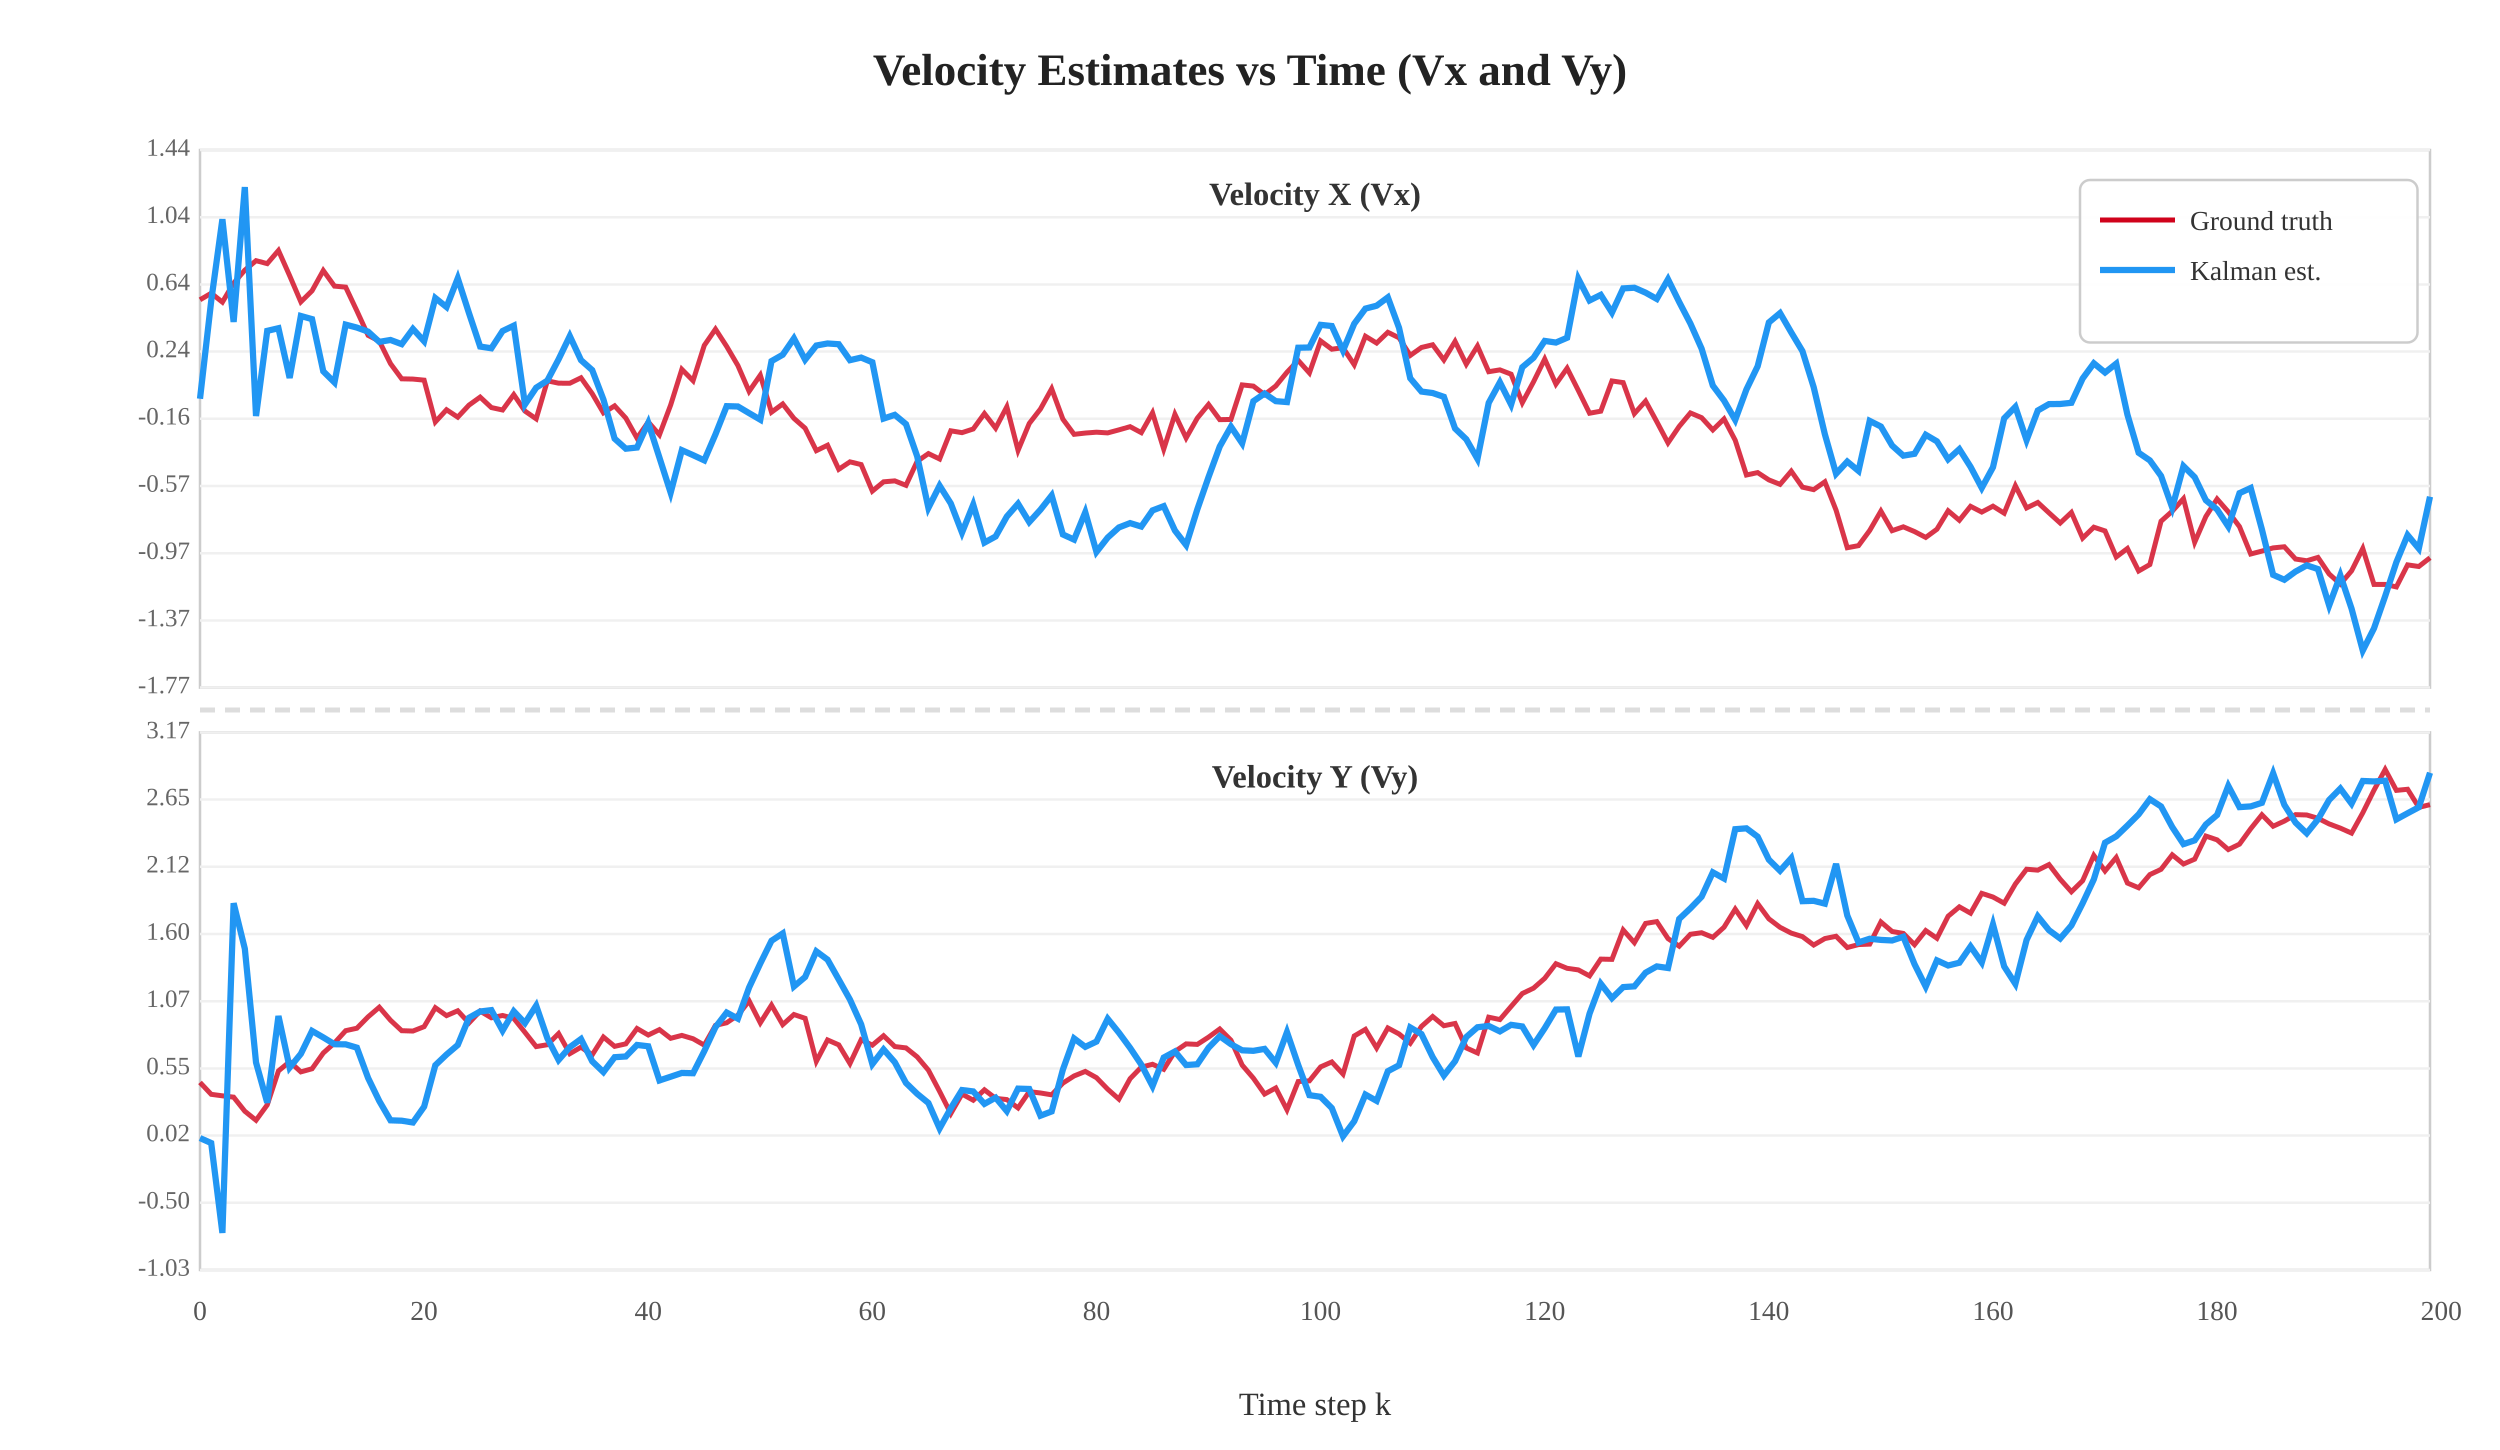
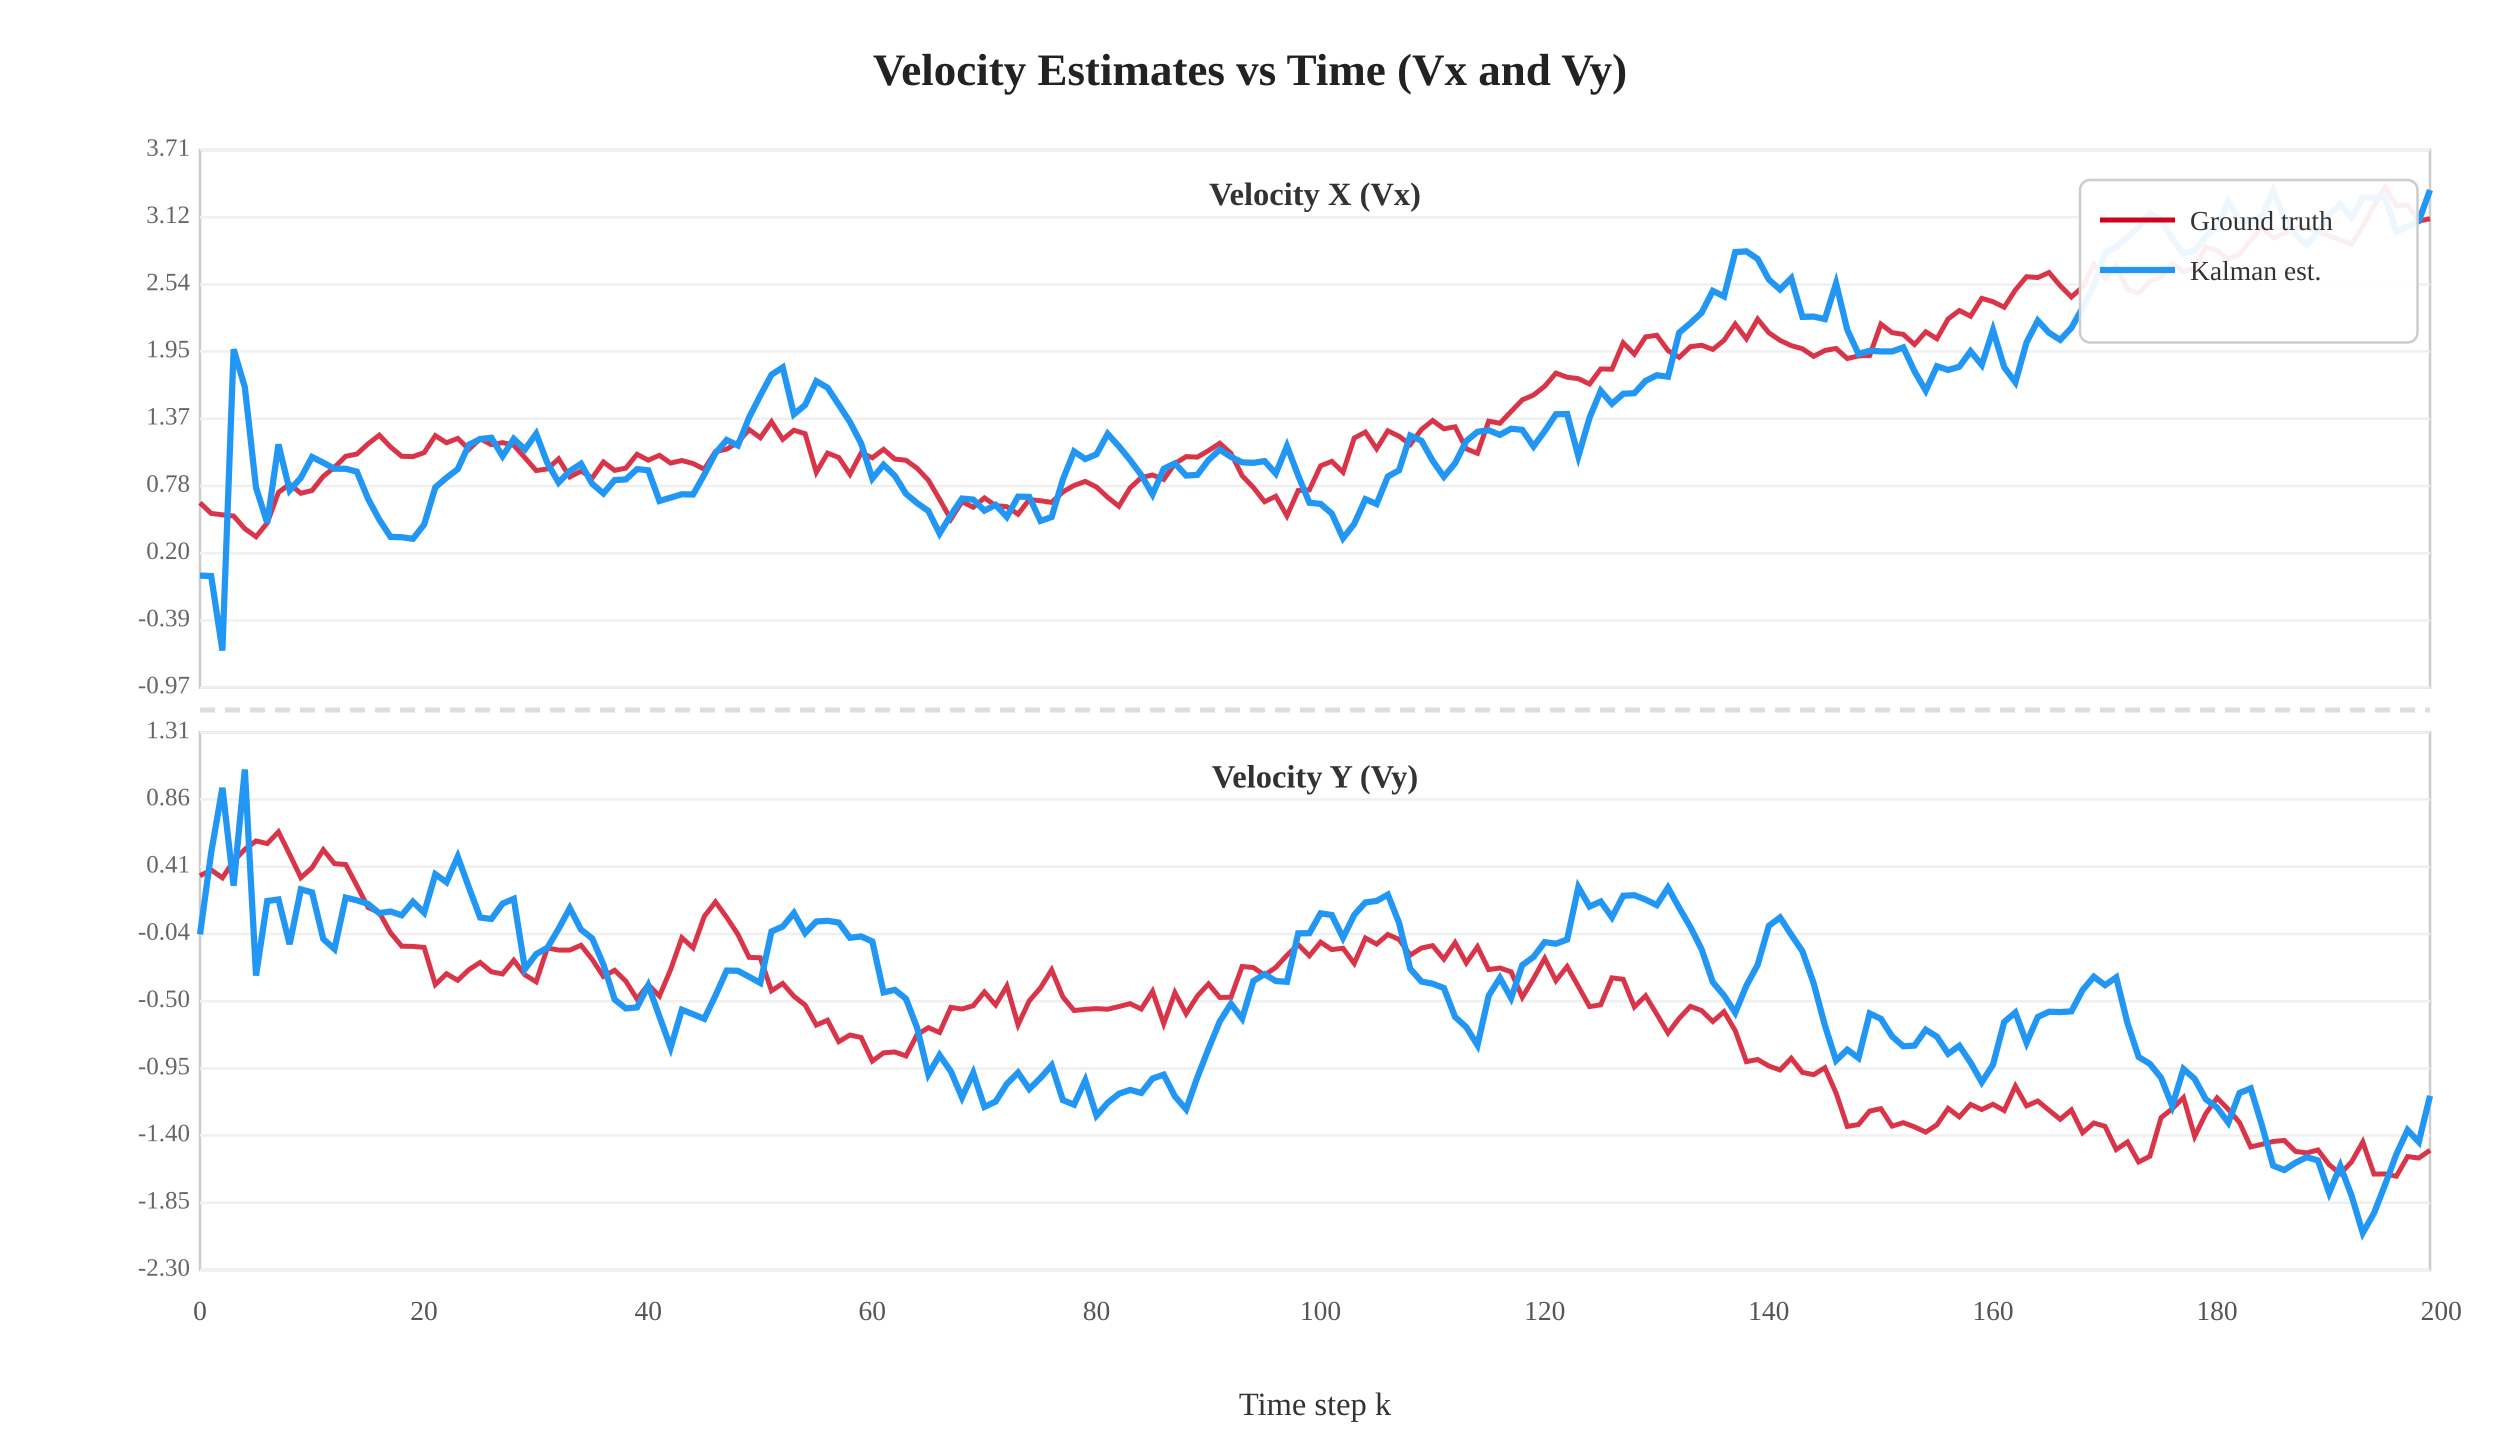
<svg xmlns="http://www.w3.org/2000/svg" width="1000" height="580">
  <rect width="100%" height="100%" fill="white" />
  <text x="500" y="34" text-anchor="middle" font-size="18" font-weight="bold" fill="#222">Velocity Estimates vs Time (Vx and Vy)</text>
  <line x1="80" y1="284" x2="972" y2="284" stroke="#ddd" stroke-width="2" stroke-dasharray="6,4" />
  <rect x="80" y="60" width="892" height="215.04" fill="none" stroke="#ccc" stroke-width="1" />
  <rect x="80" y="292.96" width="892" height="215.04" fill="none" stroke="#ccc" stroke-width="1" />
  <line x1="80" y1="275.0" x2="972.0" y2="275.0" stroke="#f0f0f0" stroke-width="1" />
-   <text x="76.0" y="275.0" text-anchor="end" dominant-baseline="middle" font-size="10" fill="#666">-1.77</text>
+   <text x="76.0" y="275.0" text-anchor="end" dominant-baseline="middle" font-size="10" fill="#666">-0.97</text>
  <line x1="80.00" y1="248.2" x2="972.0" y2="248.2" stroke="#f0f0f0" stroke-width="1" />
-   <text x="76.0" y="248.2" text-anchor="end" dominant-baseline="middle" font-size="10" fill="#666">-1.37</text>
+   <text x="76.0" y="248.2" text-anchor="end" dominant-baseline="middle" font-size="10" fill="#666">-0.39</text>
  <line x1="80.00" y1="221.3" x2="972.0" y2="221.3" stroke="#f0f0f0" stroke-width="1" />
-   <text x="76.0" y="221.3" text-anchor="end" dominant-baseline="middle" font-size="10" fill="#666">-0.97</text>
+   <text x="76.0" y="221.3" text-anchor="end" dominant-baseline="middle" font-size="10" fill="#666">0.20</text>
  <line x1="80.00" y1="194.4" x2="972.0" y2="194.4" stroke="#f0f0f0" stroke-width="1" />
-   <text x="76.0" y="194.4" text-anchor="end" dominant-baseline="middle" font-size="10" fill="#666">-0.57</text>
+   <text x="76.0" y="194.4" text-anchor="end" dominant-baseline="middle" font-size="10" fill="#666">0.78</text>
  <line x1="80.00" y1="167.5" x2="972.0" y2="167.5" stroke="#f0f0f0" stroke-width="1" />
-   <text x="76.0" y="167.5" text-anchor="end" dominant-baseline="middle" font-size="10" fill="#666">-0.16</text>
+   <text x="76.0" y="167.5" text-anchor="end" dominant-baseline="middle" font-size="10" fill="#666">1.37</text>
  <line x1="80.00" y1="140.6" x2="972.0" y2="140.6" stroke="#f0f0f0" stroke-width="1" />
-   <text x="76.0" y="140.6" text-anchor="end" dominant-baseline="middle" font-size="10" fill="#666">0.24</text>
+   <text x="76.0" y="140.6" text-anchor="end" dominant-baseline="middle" font-size="10" fill="#666">1.95</text>
  <line x1="80.00" y1="113.8" x2="972.0" y2="113.8" stroke="#f0f0f0" stroke-width="1" />
-   <text x="76.0" y="113.8" text-anchor="end" dominant-baseline="middle" font-size="10" fill="#666">0.64</text>
+   <text x="76.0" y="113.8" text-anchor="end" dominant-baseline="middle" font-size="10" fill="#666">2.54</text>
  <line x1="80.00" y1="86.9" x2="972.0" y2="86.9" stroke="#f0f0f0" stroke-width="1" />
-   <text x="76.0" y="86.9" text-anchor="end" dominant-baseline="middle" font-size="10" fill="#666">1.04</text>
+   <text x="76.0" y="86.9" text-anchor="end" dominant-baseline="middle" font-size="10" fill="#666">3.12</text>
  <line x1="80.00" y1="60.0" x2="972.0" y2="60.0" stroke="#f0f0f0" stroke-width="1" />
-   <text x="76.0" y="60.0" text-anchor="end" dominant-baseline="middle" font-size="10" fill="#666">1.44</text>
+   <text x="76.0" y="60.0" text-anchor="end" dominant-baseline="middle" font-size="10" fill="#666">3.71</text>
  <line x1="80.00" y1="508.0" x2="972.0" y2="508.0" stroke="#f0f0f0" stroke-width="1" />
-   <text x="76.0" y="508.0" text-anchor="end" dominant-baseline="middle" font-size="10" fill="#666">-1.03</text>
+   <text x="76.0" y="508.0" text-anchor="end" dominant-baseline="middle" font-size="10" fill="#666">-2.30</text>
  <line x1="80.00" y1="481.1" x2="972.0" y2="481.1" stroke="#f0f0f0" stroke-width="1" />
-   <text x="76.0" y="481.1" text-anchor="end" dominant-baseline="middle" font-size="10" fill="#666">-0.50</text>
+   <text x="76.0" y="481.1" text-anchor="end" dominant-baseline="middle" font-size="10" fill="#666">-1.85</text>
  <line x1="80.00" y1="454.2" x2="972.0" y2="454.2" stroke="#f0f0f0" stroke-width="1" />
-   <text x="76.0" y="454.2" text-anchor="end" dominant-baseline="middle" font-size="10" fill="#666">0.02</text>
+   <text x="76.0" y="454.2" text-anchor="end" dominant-baseline="middle" font-size="10" fill="#666">-1.40</text>
  <line x1="80.00" y1="427.4" x2="972.0" y2="427.4" stroke="#f0f0f0" stroke-width="1" />
-   <text x="76.0" y="427.4" text-anchor="end" dominant-baseline="middle" font-size="10" fill="#666">0.55</text>
+   <text x="76.0" y="427.4" text-anchor="end" dominant-baseline="middle" font-size="10" fill="#666">-0.95</text>
  <line x1="80.00" y1="400.5" x2="972.0" y2="400.5" stroke="#f0f0f0" stroke-width="1" />
-   <text x="76.0" y="400.5" text-anchor="end" dominant-baseline="middle" font-size="10" fill="#666">1.07</text>
+   <text x="76.0" y="400.5" text-anchor="end" dominant-baseline="middle" font-size="10" fill="#666">-0.50</text>
  <line x1="80.00" y1="373.6" x2="972.0" y2="373.6" stroke="#f0f0f0" stroke-width="1" />
-   <text x="76.0" y="373.6" text-anchor="end" dominant-baseline="middle" font-size="10" fill="#666">1.60</text>
+   <text x="76.0" y="373.6" text-anchor="end" dominant-baseline="middle" font-size="10" fill="#666">-0.04</text>
  <line x1="80.00" y1="346.7" x2="972.0" y2="346.7" stroke="#f0f0f0" stroke-width="1" />
-   <text x="76.0" y="346.7" text-anchor="end" dominant-baseline="middle" font-size="10" fill="#666">2.12</text>
+   <text x="76.0" y="346.7" text-anchor="end" dominant-baseline="middle" font-size="10" fill="#666">0.41</text>
  <line x1="80.00" y1="319.8" x2="972.0" y2="319.8" stroke="#f0f0f0" stroke-width="1" />
-   <text x="76.0" y="319.8" text-anchor="end" dominant-baseline="middle" font-size="10" fill="#666">2.65</text>
+   <text x="76.0" y="319.8" text-anchor="end" dominant-baseline="middle" font-size="10" fill="#666">0.86</text>
  <line x1="80.00" y1="293.0" x2="972.0" y2="293.0" stroke="#f0f0f0" stroke-width="1" />
-   <text x="76.0" y="293.0" text-anchor="end" dominant-baseline="middle" font-size="10" fill="#666">3.17</text>
+   <text x="76.0" y="293.0" text-anchor="end" dominant-baseline="middle" font-size="10" fill="#666">1.31</text>
  <text x="80.0" y="528.0" text-anchor="middle" font-size="11" fill="#555">0</text>
  <text x="169.6" y="528.0" text-anchor="middle" font-size="11" fill="#555">20</text>
  <text x="259.3" y="528.0" text-anchor="middle" font-size="11" fill="#555">40</text>
  <text x="348.9" y="528.0" text-anchor="middle" font-size="11" fill="#555">60</text>
  <text x="438.6" y="528.0" text-anchor="middle" font-size="11" fill="#555">80</text>
  <text x="528.2" y="528.0" text-anchor="middle" font-size="11" fill="#555">100</text>
  <text x="617.9" y="528.0" text-anchor="middle" font-size="11" fill="#555">120</text>
  <text x="707.5" y="528.0" text-anchor="middle" font-size="11" fill="#555">140</text>
  <text x="797.2" y="528.0" text-anchor="middle" font-size="11" fill="#555">160</text>
  <text x="886.8" y="528.0" text-anchor="middle" font-size="11" fill="#555">180</text>
  <text x="976.5" y="528.0" text-anchor="middle" font-size="11" fill="#555">200</text>
-   <polyline points="80.00,119.92 84.48,117.29 88.96,120.85 93.45,113.26 97.93,108.05 102.41,104.27 106.89,105.45 111.38,100.20 115.86,110.29 120.34,120.74 124.82,116.31 129.31,108.21 133.79,114.45 138.27,114.85 142.75,124.34 147.24,134.14 151.72,136.44 156.20,145.46 160.68,151.53 165.17,151.63 169.65,152.06 174.13,168.77 178.61,163.90 183.10,166.86 187.58,162.06 192.06,158.84 196.54,163.02 201.03,164.00 205.51,157.85 209.99,164.44 214.47,167.53 218.95,152.33 223.44,153.27 227.92,153.30 232.40,151.12 236.88,157.46 241.37,165.14 245.85,162.34 250.33,167.24 254.81,175.26 259.30,168.80 263.78,173.92 268.26,162.01 272.74,147.74 277.23,152.28 281.71,138.16 286.19,131.66 290.67,138.57 295.16,146.22 299.64,156.54 304.12,150.05 308.60,164.87 313.09,161.58 317.57,167.35 322.05,171.29 326.53,180.26 331.02,178.09 335.50,187.72 339.98,184.74 344.46,185.83 348.94,196.44 353.43,192.73 357.91,192.35 362.39,194.13 366.87,184.53 371.36,181.44 375.84,183.60 380.32,172.33 384.80,173.06 389.29,171.59 393.77,165.42 398.25,171.25 402.73,162.72 407.22,180.16 411.70,169.39 416.18,163.60 420.66,155.50 425.15,167.66 429.63,173.73 434.11,173.22 438.59,172.88 443.08,173.16 447.56,171.95 452.04,170.67 456.52,173.06 461.01,165.11 465.49,179.66 469.97,165.72 474.45,175.18 478.93,167.24 483.42,161.78 487.90,167.86 492.38,167.78 496.86,153.96 501.35,154.44 505.83,157.84 510.31,154.39 514.79,148.90 519.28,144.17 523.76,149.17 528.24,136.36 532.72,139.68 537.21,139.09 541.69,145.90 546.17,134.50 550.65,137.22 555.14,132.92 559.62,135.12 564.10,142.17 568.58,138.99 573.07,137.91 577.55,143.98 582.03,136.57 586.51,145.68 590.99,138.42 595.48,148.68 599.96,147.95 604.44,149.67 608.92,161.09 613.41,152.73 617.89,143.62 622.37,153.64 626.85,147.29 631.34,156.21 635.82,165.29 640.30,164.48 644.78,152.38 649.27,153.04 653.75,165.44 658.23,160.44 662.71,168.67 667.20,177.15 671.68,170.56 676.16,165.18 680.64,167.07 685.13,171.97 689.61,167.58 694.09,176.10 698.57,190.00 703.06,189.03 707.54,191.96 712.02,193.74 716.50,188.48 720.98,194.86 725.47,195.86 729.95,192.72 734.43,204.08 738.91,219.09 743.40,218.26 747.88,212.19 752.36,204.45 756.84,212.27 761.33,210.73 765.81,212.63 770.29,214.97 774.77,211.69 779.26,204.32 783.74,208.11 788.22,202.53 792.70,204.83 797.19,202.47 801.67,205.27 806.15,194.32 810.63,203.18 815.12,200.99 819.60,205.14 824.08,209.21 828.56,204.99 833.05,215.24 837.53,210.88 842.01,212.37 846.49,222.78 850.97,219.40 855.46,228.39 859.94,225.82 864.42,208.49 868.90,204.48 873.39,199.47 877.87,216.91 882.35,206.60 886.83,199.60 891.32,204.73 895.80,210.66 900.28,221.60 904.76,220.44 909.25,219.16 913.73,218.71 918.21,223.61 922.69,224.30 927.18,222.97 931.66,229.59 936.14,233.63 940.62,228.35 945.11,219.40 949.59,233.78 954.07,233.77 958.55,234.77 963.04,225.95 967.52,226.60 972.00,223.11 " fill="none" stroke="#D0021B" stroke-width="2.0" opacity="0.8" />
-   <polyline points="80.00,159.50 84.48,120.40 88.96,87.69 93.45,128.78 97.93,74.83 102.41,166.41 106.89,132.34 111.38,131.29 115.86,151.17 120.34,126.39 124.82,127.65 129.31,148.53 133.79,152.97 138.27,129.85 142.75,131.03 147.24,132.65 151.72,136.75 156.20,135.99 160.68,137.66 165.17,131.57 169.65,136.50 174.13,119.22 178.61,122.81 183.10,111.33 187.58,125.20 192.06,138.62 196.54,139.31 201.03,132.41 205.51,130.26 209.99,161.77 214.47,155.08 218.95,152.23 223.44,143.71 227.92,134.43 232.40,144.06 236.88,148.04 241.37,159.80 245.85,175.46 250.33,179.48 254.81,179.01 259.30,169.14 263.78,183.07 268.26,197.07 272.74,180.07 277.23,182.06 281.71,184.14 286.19,173.73 290.67,162.46 295.16,162.59 299.64,165.25 304.12,167.87 308.60,144.45 313.09,141.89 317.57,135.36 322.05,143.87 326.53,138.21 331.02,137.39 335.50,137.69 339.98,144.07 344.46,143.03 348.94,144.90 353.43,167.43 357.91,165.94 362.39,169.65 366.87,182.53 371.36,203.14 375.84,194.27 380.32,201.40 384.80,213.03 389.29,201.86 393.77,217.05 398.25,214.59 402.73,206.61 407.22,201.49 411.70,208.83 416.18,203.88 420.66,198.18 425.15,213.79 429.63,215.84 434.11,204.91 438.59,220.78 443.08,215.03 447.56,210.98 452.04,209.24 456.52,210.62 461.01,204.17 465.49,202.47 469.97,212.21 474.45,218.02 478.93,203.73 483.42,190.82 487.90,178.60 492.38,170.66 496.86,177.32 501.35,160.48 505.83,157.41 510.31,160.46 514.79,160.83 519.28,139.09 523.76,139.00 528.24,129.94 532.72,130.41 537.21,140.24 541.69,129.49 546.17,123.44 550.65,122.28 555.14,118.95 559.62,131.14 564.10,151.31 568.58,156.62 573.07,157.21 577.55,158.73 582.03,171.41 586.51,175.71 590.99,183.56 595.48,161.14 599.96,152.92 604.44,161.84 608.92,146.89 613.41,143.11 617.89,136.37 622.37,137.02 626.85,135.10 631.34,111.52 635.82,120.19 640.30,117.95 644.78,125.03 649.27,115.35 653.75,115.09 658.23,117.06 662.71,119.57 667.20,111.72 671.68,120.80 676.16,129.41 680.64,139.45 685.13,154.24 689.61,160.22 694.09,167.96 698.57,155.79 703.06,146.51 707.54,128.98 712.02,125.23 716.50,132.97 720.98,140.45 725.47,154.87 729.95,173.73 734.43,189.50 738.91,184.63 743.40,188.36 747.88,168.36 752.36,170.61 756.84,178.22 761.33,182.26 765.81,181.52 770.29,173.91 774.77,176.54 779.26,183.72 783.74,179.66 788.22,186.73 792.70,195.17 797.19,186.90 801.67,167.33 806.15,162.74 810.63,176.07 815.12,164.20 819.60,161.64 824.08,161.59 828.56,161.12 833.05,151.41 837.53,145.31 842.01,149.01 846.49,145.46 850.97,165.87 855.46,181.10 859.94,184.16 864.42,190.37 868.90,203.06 873.39,186.44 877.87,190.87 882.35,200.10 886.83,203.77 891.32,210.61 895.80,197.26 900.28,195.20 904.76,211.77 909.25,229.94 913.73,231.90 918.21,228.63 922.69,226.15 927.18,227.63 931.66,242.19 936.14,230.12 940.62,243.44 945.11,260.21 949.59,251.35 954.07,238.46 958.55,224.87 963.04,214.03 967.52,219.42 972.00,198.68 " fill="none" stroke="#2196F3" stroke-width="2.5" />
-   <polyline points="80.00,432.97 84.48,437.73 88.96,438.33 93.45,438.86 97.93,444.50 102.41,448.10 106.89,441.96 111.38,428.37 115.86,424.67 120.34,428.75 124.82,427.51 129.31,421.20 133.79,417.19 138.27,412.27 142.75,411.29 147.24,406.73 151.72,402.89 156.20,408.10 160.68,412.28 165.17,412.42 169.65,410.66 174.13,403.08 178.61,406.25 183.10,404.31 187.58,409.18 192.06,404.44 196.54,407.12 201.03,406.19 205.51,407.35 209.99,412.95 214.47,418.64 218.95,417.89 223.44,413.43 227.92,421.47 232.40,418.87 236.88,421.93 241.37,414.82 245.85,418.54 250.33,417.54 254.81,411.40 259.30,414.01 263.78,411.85 268.26,415.32 272.74,414.16 277.23,415.50 281.71,418.05 286.19,410.15 290.67,409.11 295.16,406.08 299.64,400.36 304.12,409.15 308.60,402.04 313.09,409.85 317.57,405.81 322.05,407.33 326.53,424.55 331.02,415.98 335.50,417.94 339.98,425.42 344.46,415.90 348.94,418.06 353.43,414.30 357.91,418.62 362.39,419.16 366.87,422.75 371.36,428.07 375.84,436.57 380.32,445.42 384.80,437.61 389.29,440.09 393.77,435.93 398.25,439.36 402.73,439.83 407.22,443.18 411.70,436.66 416.18,437.19 420.66,437.93 425.15,433.25 429.63,430.38 434.11,428.57 438.59,431.07 443.08,435.68 447.56,439.64 452.04,431.47 456.52,426.86 461.01,425.71 465.49,427.72 469.97,420.60 474.45,417.55 478.93,417.76 483.42,414.86 487.90,411.59 492.38,416.08 496.86,426.03 501.35,431.27 505.83,437.62 510.31,435.19 514.79,443.92 519.28,432.62 523.76,432.34 528.24,426.76 532.72,424.78 537.21,429.63 541.69,414.40 546.17,411.75 550.65,419.18 555.14,411.18 559.62,413.58 564.10,417.31 568.58,410.57 573.07,406.60 577.55,410.29 582.03,409.39 586.51,419.17 590.99,421.18 595.48,406.88 599.96,407.82 604.44,402.58 608.92,397.41 613.41,395.26 617.89,391.32 622.37,385.49 626.85,387.33 631.34,387.96 635.82,390.36 640.30,383.64 644.78,383.75 649.27,371.99 653.75,377.06 658.23,369.37 662.71,368.63 667.20,375.43 671.68,378.47 676.16,373.71 680.64,373.09 685.13,374.94 689.61,370.89 694.09,363.65 698.57,370.22 703.06,361.46 707.54,367.53 712.02,370.93 716.50,373.24 720.98,374.65 725.47,378.02 729.95,375.42 734.43,374.51 738.91,379.01 743.40,377.83 747.88,377.65 752.36,368.79 756.84,372.59 761.33,373.37 765.81,377.88 770.29,372.22 774.77,375.31 779.26,366.48 783.74,362.74 788.22,365.27 792.70,357.34 797.19,358.81 801.67,361.28 806.15,353.60 810.63,347.69 815.12,348.06 819.60,345.83 824.08,351.69 828.56,356.70 833.05,352.29 837.53,342.18 842.01,348.39 846.49,343.00 850.97,353.22 855.46,355.11 859.94,349.84 864.42,347.73 868.90,341.93 873.39,345.60 877.87,343.66 882.35,334.43 886.83,335.94 891.32,339.83 895.80,337.66 900.28,331.49 904.76,325.91 909.25,330.49 913.73,328.44 918.21,325.86 922.69,325.99 927.18,327.32 931.66,329.57 936.14,331.25 940.62,333.25 945.11,325.13 949.59,316.08 954.07,307.79 958.55,316.15 963.04,315.71 967.52,322.92 972.00,321.86 " fill="none" stroke="#D0021B" stroke-width="2.0" opacity="0.8" />
-   <polyline points="80.00,455.23 84.48,457.22 88.96,493.17 93.45,361.28 97.93,379.48 102.41,424.99 106.89,441.08 111.38,406.41 115.86,427.03 120.34,421.54 124.82,412.37 129.31,414.96 133.79,417.69 138.27,417.74 142.75,419.06 147.24,431.20 151.72,440.43 156.20,448.13 160.68,448.28 165.17,449.00 169.65,442.66 174.13,426.09 178.61,421.82 183.10,418.00 187.58,407.12 192.06,404.60 196.54,404.05 201.03,412.25 205.51,404.51 209.99,409.24 214.47,402.26 218.95,415.32 223.44,423.99 227.92,418.86 232.40,415.61 236.88,424.52 241.37,428.84 245.85,422.88 250.33,422.59 254.81,417.98 259.30,418.51 263.78,432.17 268.26,430.69 272.74,429.18 277.23,429.29 281.71,420.45 286.19,410.86 290.67,405.02 295.16,407.45 299.64,394.99 304.12,385.38 308.60,376.31 313.09,373.36 317.57,394.59 322.05,390.80 326.53,380.54 331.02,383.86 335.50,391.81 339.98,399.82 344.46,409.73 348.94,425.65 353.43,419.77 357.91,424.89 362.39,433.18 366.87,437.52 371.36,441.19 375.84,451.37 380.32,443.29 384.80,436.02 389.29,436.57 393.77,441.55 398.25,439.06 402.73,444.45 407.22,435.45 411.70,435.59 416.18,446.28 420.66,444.58 425.15,427.85 429.63,415.38 434.11,418.75 438.59,416.63 443.08,407.52 447.56,413.07 452.04,419.16 456.52,425.85 461.01,434.46 465.49,423.02 469.97,420.59 474.45,426.02 478.93,425.71 483.42,419.11 487.90,414.47 492.38,417.68 496.86,420.12 501.35,420.33 505.83,419.56 510.31,425.11 514.79,412.86 519.28,425.98 523.76,438.07 528.24,438.72 532.72,443.23 537.21,454.52 541.69,448.49 546.17,437.83 550.65,440.34 555.14,428.48 559.62,426.10 564.10,410.98 568.58,413.62 573.07,422.86 577.55,430.22 582.03,424.47 586.51,414.82 590.99,410.90 595.48,410.38 599.96,412.56 604.44,409.93 608.92,410.58 613.41,418.03 617.89,411.28 622.37,403.83 626.85,403.74 631.34,422.60 635.82,405.45 640.30,393.47 644.78,399.26 649.27,394.84 653.75,394.54 658.23,389.08 662.71,386.56 667.20,387.20 671.68,367.58 676.16,363.33 680.64,358.69 685.13,348.94 689.61,351.41 694.09,331.68 698.57,331.33 703.06,334.68 707.54,343.87 712.02,348.30 716.50,343.26 720.98,360.47 725.47,360.33 729.95,361.46 734.43,345.55 738.91,366.19 743.40,376.97 747.88,375.49 752.36,375.96 756.84,376.19 761.33,374.70 765.81,385.68 770.29,394.64 774.77,384.15 779.26,386.20 783.74,385.09 788.22,378.58 792.70,385.01 797.19,369.77 801.67,386.58 806.15,393.56 810.63,375.99 815.12,366.54 819.60,372.09 824.08,375.40 828.56,370.18 833.05,361.31 837.53,351.74 842.01,337.09 846.49,334.53 850.97,330.22 855.46,325.73 859.94,319.68 864.42,322.57 868.90,330.84 873.39,337.64 877.87,336.14 882.35,329.80 886.83,325.99 891.32,314.36 895.80,322.85 900.28,322.56 904.76,321.13 909.25,309.32 913.73,321.93 918.21,329.02 922.69,333.33 927.18,327.76 931.66,319.97 936.14,315.42 940.62,321.46 945.11,312.39 949.59,312.57 954.07,312.28 958.55,327.75 963.04,325.30 967.52,322.91 972.00,309.11 " fill="none" stroke="#2196F3" stroke-width="2.5" />
+   <polyline points="80.00,201.11 84.48,205.38 88.96,205.92 93.45,206.40 97.93,211.47 102.41,214.70 106.89,209.18 111.38,196.97 115.86,193.65 120.34,197.31 124.82,196.20 129.31,190.53 133.79,186.92 138.27,182.51 142.75,181.63 147.24,177.53 151.72,174.07 156.20,178.76 160.68,182.52 165.17,182.64 169.65,181.06 174.13,174.25 178.61,177.10 183.10,175.36 187.58,179.73 192.06,175.47 196.54,177.88 201.03,177.05 205.51,178.09 209.99,183.12 214.47,188.23 218.95,187.56 223.44,183.55 227.92,190.77 232.40,188.44 236.88,191.19 241.37,184.80 245.85,188.14 250.33,187.25 254.81,181.72 259.30,184.07 263.78,182.13 268.26,185.24 272.74,184.20 277.23,185.41 281.71,187.70 286.19,180.60 290.67,179.66 295.16,176.94 299.64,171.81 304.12,175.10 308.60,168.71 313.09,175.74 317.57,172.10 322.05,173.47 326.53,188.94 331.02,181.24 335.50,183.00 339.98,189.72 344.46,181.17 348.94,183.11 353.43,179.74 357.91,183.62 362.39,184.10 366.87,187.32 371.36,192.11 375.84,199.74 380.32,207.70 384.80,200.68 389.29,202.90 393.77,199.17 398.25,202.25 402.73,202.67 407.22,205.68 411.70,199.83 416.18,200.30 420.66,200.96 425.15,196.76 429.63,194.18 434.11,192.56 438.59,194.80 443.08,198.94 447.56,202.51 452.04,195.16 456.52,191.02 461.01,189.99 465.49,191.79 469.97,185.39 474.45,182.65 478.93,182.84 483.42,180.24 487.90,177.30 492.38,181.33 496.86,190.27 501.35,194.98 505.83,200.69 510.31,198.50 514.79,206.35 519.28,196.20 523.76,195.95 528.24,186.33 532.72,184.55 537.21,188.91 541.69,175.22 546.17,172.84 550.65,179.52 555.14,172.33 559.62,174.49 564.10,177.84 568.58,171.78 573.07,168.21 577.55,171.53 582.03,170.72 586.51,179.51 590.99,181.32 595.48,168.46 599.96,169.31 604.44,164.60 608.92,159.95 613.41,158.02 617.89,154.48 622.37,149.24 626.85,150.90 631.34,151.46 635.82,153.62 640.30,147.59 644.78,147.68 649.27,137.12 653.75,141.67 658.23,134.77 662.71,134.10 667.20,140.21 671.68,142.94 676.16,138.67 680.64,138.10 685.13,139.77 689.61,136.13 694.09,129.62 698.57,135.53 703.06,127.65 707.54,133.10 712.02,136.16 716.50,138.24 720.98,139.51 725.47,142.54 729.95,140.20 734.43,139.38 738.91,143.42 743.40,142.37 747.88,142.20 752.36,129.64 756.84,133.06 761.33,133.76 765.81,137.81 770.29,132.72 774.77,135.50 779.26,127.57 783.74,124.20 788.22,126.48 792.70,119.35 797.19,120.68 801.67,122.89 806.15,115.99 810.63,110.68 815.12,111.02 819.60,109.01 824.08,114.28 828.56,118.78 833.05,114.82 837.53,105.73 842.01,111.32 846.49,106.47 850.97,115.65 855.46,117.35 859.94,112.61 864.42,110.72 868.90,105.50 873.39,108.80 877.87,107.06 882.35,98.77 886.83,100.12 891.32,103.62 895.80,101.67 900.28,96.12 904.76,91.11 909.25,95.23 913.73,93.39 918.21,91.06 922.69,91.19 927.18,92.38 931.66,94.40 936.14,95.91 940.62,97.71 945.11,90.41 949.59,82.28 954.07,74.83 958.55,82.34 963.04,81.95 967.52,88.43 972.00,87.48 " fill="none" stroke="#D0021B" stroke-width="2.0" opacity="0.8" />
+   <polyline points="80.00,230.22 84.48,230.43 88.96,260.21 93.45,139.71 97.93,154.87 102.41,195.08 106.89,209.15 111.38,177.76 115.86,196.14 120.34,191.10 124.82,182.80 129.31,185.07 133.79,187.49 138.27,187.50 142.75,188.67 147.24,199.56 151.72,207.84 156.20,214.75 160.68,214.88 165.17,215.52 169.65,209.82 174.13,194.93 178.61,191.09 183.10,187.65 187.58,177.87 192.06,175.61 196.54,175.11 201.03,182.48 205.51,175.53 209.99,179.77 214.47,173.50 218.95,185.24 223.44,193.03 227.92,188.42 232.40,185.50 236.88,193.51 241.37,197.39 245.85,192.03 250.33,191.78 254.81,187.64 259.30,188.11 263.78,200.39 268.26,199.05 272.74,197.70 277.23,197.80 281.71,189.85 286.19,181.24 290.67,175.99 295.16,178.18 299.64,166.98 304.12,158.23 308.60,149.88 313.09,146.97 317.57,165.74 322.05,162.00 326.53,152.45 331.02,155.09 335.50,161.90 339.98,168.79 344.46,177.39 348.94,191.43 353.43,185.90 357.91,190.27 362.39,197.52 366.87,201.25 371.36,204.40 375.84,213.41 380.32,206.04 384.80,199.42 389.29,199.83 393.77,204.25 398.25,201.96 402.73,206.77 407.22,198.66 411.70,198.76 416.18,208.35 420.66,206.82 425.15,191.78 429.63,180.58 434.11,183.62 438.59,181.72 443.08,173.54 447.56,178.53 452.04,184.02 456.52,190.04 461.01,197.78 465.49,187.50 469.97,185.34 474.45,190.22 478.93,189.95 483.42,184.02 487.90,179.86 492.38,182.75 496.86,184.94 501.35,185.14 505.83,184.45 510.31,189.44 514.79,178.44 519.28,190.23 523.76,201.09 528.24,201.56 532.72,205.42 537.21,215.30 541.69,209.57 546.17,199.67 550.65,201.59 555.14,190.59 559.62,188.12 564.10,174.22 568.58,176.30 573.07,184.32 577.55,190.69 582.03,185.30 586.51,176.42 590.99,172.73 595.48,172.11 599.96,173.94 604.44,171.47 608.92,171.96 613.41,178.57 617.89,172.45 622.37,165.71 626.85,165.59 631.34,182.51 635.82,167.08 640.30,156.30 644.78,161.50 649.27,157.53 653.75,157.26 658.23,152.35 662.71,150.10 667.20,150.68 671.68,133.06 676.16,129.25 680.64,125.09 685.13,116.34 689.61,118.57 694.09,100.84 698.57,100.54 703.06,103.56 707.54,111.82 712.02,115.80 716.50,111.28 720.98,126.75 725.47,126.63 729.95,127.65 734.43,113.35 738.91,131.90 743.40,141.59 747.88,140.26 752.36,140.57 756.84,140.58 761.33,138.97 765.81,148.54 770.29,156.26 774.77,146.50 779.26,148.00 783.74,146.68 788.22,140.51 792.70,145.99 797.19,132.03 801.67,146.88 806.15,152.93 810.63,136.93 815.12,128.27 819.60,133.11 824.08,135.95 828.56,131.14 833.05,123.09 837.53,114.42 842.01,101.18 846.49,98.84 850.97,94.93 855.46,90.87 859.94,85.41 864.42,88.00 868.90,95.42 873.39,101.53 877.87,100.18 882.35,94.49 886.83,91.07 891.32,80.63 895.80,88.26 900.28,88.01 904.76,86.74 909.25,76.13 913.73,87.47 918.21,93.85 922.69,97.74 927.18,92.74 931.66,85.75 936.14,81.66 940.62,87.09 945.11,78.95 949.59,79.12 954.07,78.86 958.55,92.76 963.04,90.56 967.52,88.42 972.00,76.02 " fill="none" stroke="#2196F3" stroke-width="2.5" />
+   <polyline points="80.00,350.31 84.48,347.98 88.96,351.14 93.45,344.39 97.93,339.75 102.41,336.38 106.89,337.43 111.38,332.75 115.86,341.74 120.34,351.05 124.82,347.10 129.31,339.89 133.79,345.45 138.27,345.80 142.75,354.25 147.24,362.99 151.72,365.04 156.20,373.07 160.68,378.47 165.17,378.56 169.65,378.95 174.13,393.83 178.61,389.49 183.10,392.13 187.58,387.85 192.06,384.98 196.54,388.71 201.03,389.58 205.51,384.10 209.99,389.97 214.47,392.72 218.95,379.19 223.44,380.03 227.92,380.05 232.40,378.10 236.88,383.76 241.37,390.59 245.85,388.10 250.33,392.47 254.81,399.61 259.30,393.86 263.78,398.42 268.26,387.81 272.74,375.10 277.23,379.15 281.71,366.56 286.19,360.77 290.67,366.93 295.16,373.75 299.64,382.94 304.12,383.11 308.60,396.31 313.09,393.38 317.57,398.52 322.05,402.03 326.53,410.02 331.02,408.09 335.50,416.66 339.98,414.01 344.46,414.99 348.94,424.43 353.43,421.13 357.91,420.79 362.39,422.38 366.87,413.82 371.36,411.07 375.84,412.99 380.32,402.96 384.80,403.61 389.29,402.30 393.77,396.80 398.25,401.99 402.73,394.40 407.22,409.93 411.70,400.34 416.18,395.18 420.66,387.97 425.15,398.80 429.63,404.21 434.11,403.75 438.59,403.45 443.08,403.70 447.56,402.62 452.04,401.47 456.52,403.61 461.01,396.52 465.49,409.49 469.97,397.07 474.45,405.50 478.93,398.42 483.42,393.56 487.90,398.98 492.38,398.90 496.86,386.59 501.35,387.02 505.83,390.05 510.31,386.97 514.79,382.09 519.28,377.87 523.76,382.32 528.24,376.87 532.72,379.83 537.21,379.31 541.69,385.37 546.17,375.21 550.65,377.64 555.14,373.81 559.62,375.77 564.10,382.05 568.58,379.22 573.07,378.26 577.55,383.66 582.03,377.06 586.51,385.18 590.99,378.71 595.48,387.85 599.96,387.19 604.44,388.72 608.92,398.90 613.41,391.46 617.89,383.34 622.37,392.26 626.85,386.61 631.34,394.55 635.82,402.64 640.30,401.92 644.78,391.14 649.27,391.73 653.75,402.77 658.23,398.32 662.71,405.65 667.20,413.21 671.68,407.34 676.16,402.54 680.64,404.23 685.13,408.60 689.61,404.68 694.09,412.27 698.57,424.66 703.06,423.79 707.54,426.40 712.02,427.98 716.50,423.30 720.98,428.98 725.47,429.87 729.95,427.08 734.43,437.20 738.91,450.57 743.40,449.82 747.88,444.42 752.36,443.48 756.84,450.44 761.33,449.08 765.81,450.76 770.29,452.85 774.77,449.93 779.26,443.36 783.74,446.74 788.22,441.77 792.70,443.82 797.19,441.71 801.67,444.21 806.15,434.45 810.63,442.35 815.12,440.40 819.60,444.09 824.08,447.72 828.56,443.96 833.05,453.09 837.53,449.21 842.01,450.53 846.49,459.81 850.97,456.80 855.46,464.80 859.94,462.52 864.42,447.07 868.90,443.50 873.39,439.04 877.87,454.58 882.35,445.40 886.83,439.16 891.32,443.73 895.80,449.01 900.28,458.76 904.76,457.72 909.25,456.59 913.73,456.18 918.21,460.55 922.69,461.16 927.18,459.98 931.66,465.87 936.14,469.47 940.62,464.77 945.11,456.80 949.59,469.61 954.07,469.59 958.55,470.49 963.04,462.63 967.52,463.21 972.00,460.10 " fill="none" stroke="#D0021B" stroke-width="2.0" opacity="0.8" />
+   <polyline points="80.00,373.78 84.48,341.00 88.96,315.12 93.45,354.30 97.93,307.79 102.41,390.24 106.89,360.41 111.38,359.78 115.86,377.68 120.34,355.74 124.82,356.95 129.31,375.61 133.79,379.62 138.27,359.05 142.75,360.13 147.24,361.59 151.72,365.26 156.20,364.60 160.68,366.10 165.17,360.68 169.65,365.08 174.13,349.70 178.61,352.89 183.10,342.67 187.58,355.03 192.06,366.99 196.54,367.60 201.03,361.45 205.51,359.54 209.99,387.60 214.47,381.64 218.95,379.11 223.44,371.52 227.92,363.25 232.40,371.83 236.88,375.38 241.37,385.84 245.85,399.79 250.33,403.37 254.81,402.96 259.30,394.16 263.78,406.57 268.26,419.04 272.74,403.90 277.23,405.67 281.71,407.52 286.19,398.25 290.67,388.21 295.16,388.33 299.64,390.70 304.12,393.18 308.60,372.57 313.09,370.63 317.57,365.21 322.05,373.22 326.53,368.61 331.02,368.32 335.50,369.02 339.98,375.11 344.46,374.57 348.94,376.59 353.43,396.98 357.91,395.94 362.39,399.51 366.87,411.20 371.36,429.76 375.84,422.03 380.32,428.52 384.80,439.00 389.29,429.15 393.77,442.76 398.25,440.63 402.73,433.57 407.22,429.04 411.70,435.60 416.18,431.21 420.66,426.14 425.15,440.05 429.63,441.87 434.11,432.13 438.59,446.26 443.08,441.13 447.56,437.51 452.04,435.94 456.52,437.17 461.01,431.41 465.49,429.88 469.97,438.55 474.45,443.71 478.93,430.97 483.42,419.46 487.90,408.57 492.38,401.49 496.86,407.42 501.35,392.42 505.83,389.68 510.31,392.39 514.79,392.72 519.28,373.35 523.76,373.27 528.24,365.34 532.72,366.02 537.21,375.12 541.69,365.93 546.17,360.97 550.65,360.38 555.14,357.84 559.62,369.13 564.10,387.51 568.58,392.62 573.07,393.50 577.55,395.18 582.03,406.77 586.51,410.86 590.99,418.08 595.48,398.30 599.96,391.14 604.44,399.24 608.92,386.04 613.41,382.77 617.89,376.85 622.37,377.48 626.85,375.82 631.34,354.85 635.82,362.60 640.30,360.62 644.78,366.93 649.27,358.31 653.75,358.08 658.23,359.83 662.71,362.06 667.20,355.06 671.68,363.14 676.16,370.80 680.64,379.73 685.13,392.89 689.61,398.20 694.09,405.08 698.57,394.24 703.06,385.96 707.54,370.33 712.02,366.99 716.50,373.88 720.98,380.53 725.47,393.38 729.95,410.17 734.43,424.21 738.91,419.87 743.40,423.20 747.88,405.38 752.36,407.53 756.84,414.57 761.33,418.51 765.81,418.24 770.29,411.88 774.77,414.66 779.26,421.50 783.74,418.31 788.22,425.02 792.70,432.91 797.19,425.90 801.67,408.79 806.15,405.00 810.63,417.13 815.12,406.79 819.60,404.70 824.08,404.83 828.56,404.55 833.05,396.02 837.53,390.68 842.01,394.06 846.49,390.95 850.97,409.19 855.46,422.79 859.94,425.54 864.42,431.08 868.90,442.40 873.39,427.59 877.87,431.54 882.35,439.75 886.83,443.02 891.32,449.10 895.80,437.20 900.28,435.35 904.76,450.10 909.25,466.27 913.73,468.01 918.21,465.08 922.69,462.87 927.18,464.17 931.66,477.14 936.14,466.38 940.62,478.24 945.11,493.17 949.59,485.28 954.07,473.79 958.55,461.68 963.04,452.02 967.52,456.82 972.00,438.34 " fill="none" stroke="#2196F3" stroke-width="2.5" />
  <text x="526.0" y="82.0" text-anchor="middle" font-size="13" font-weight="bold" fill="#333">Velocity X (Vx)</text>
  <text x="526.0" y="315.0" text-anchor="middle" font-size="13" font-weight="bold" fill="#333">Velocity Y (Vy)</text>
  <text x="526.0" y="566.0" text-anchor="middle" font-size="13" fill="#333">Time step k</text>
  <rect x="832.0" y="72.0" width="135" height="65" fill="white" fill-opacity="0.92" stroke="#ccc" rx="4" />
  <line x1="840.0" y1="88.0" x2="870.0" y2="88.0" stroke="#D0021B" stroke-width="2.0" />
  <text x="876.0" y="92.0" font-size="11" fill="#333">Ground truth</text>
  <line x1="840.0" y1="108.0" x2="870.0" y2="108.0" stroke="#2196F3" stroke-width="2.5" />
  <text x="876.0" y="112.0" font-size="11" fill="#333">Kalman est.</text>
</svg>
